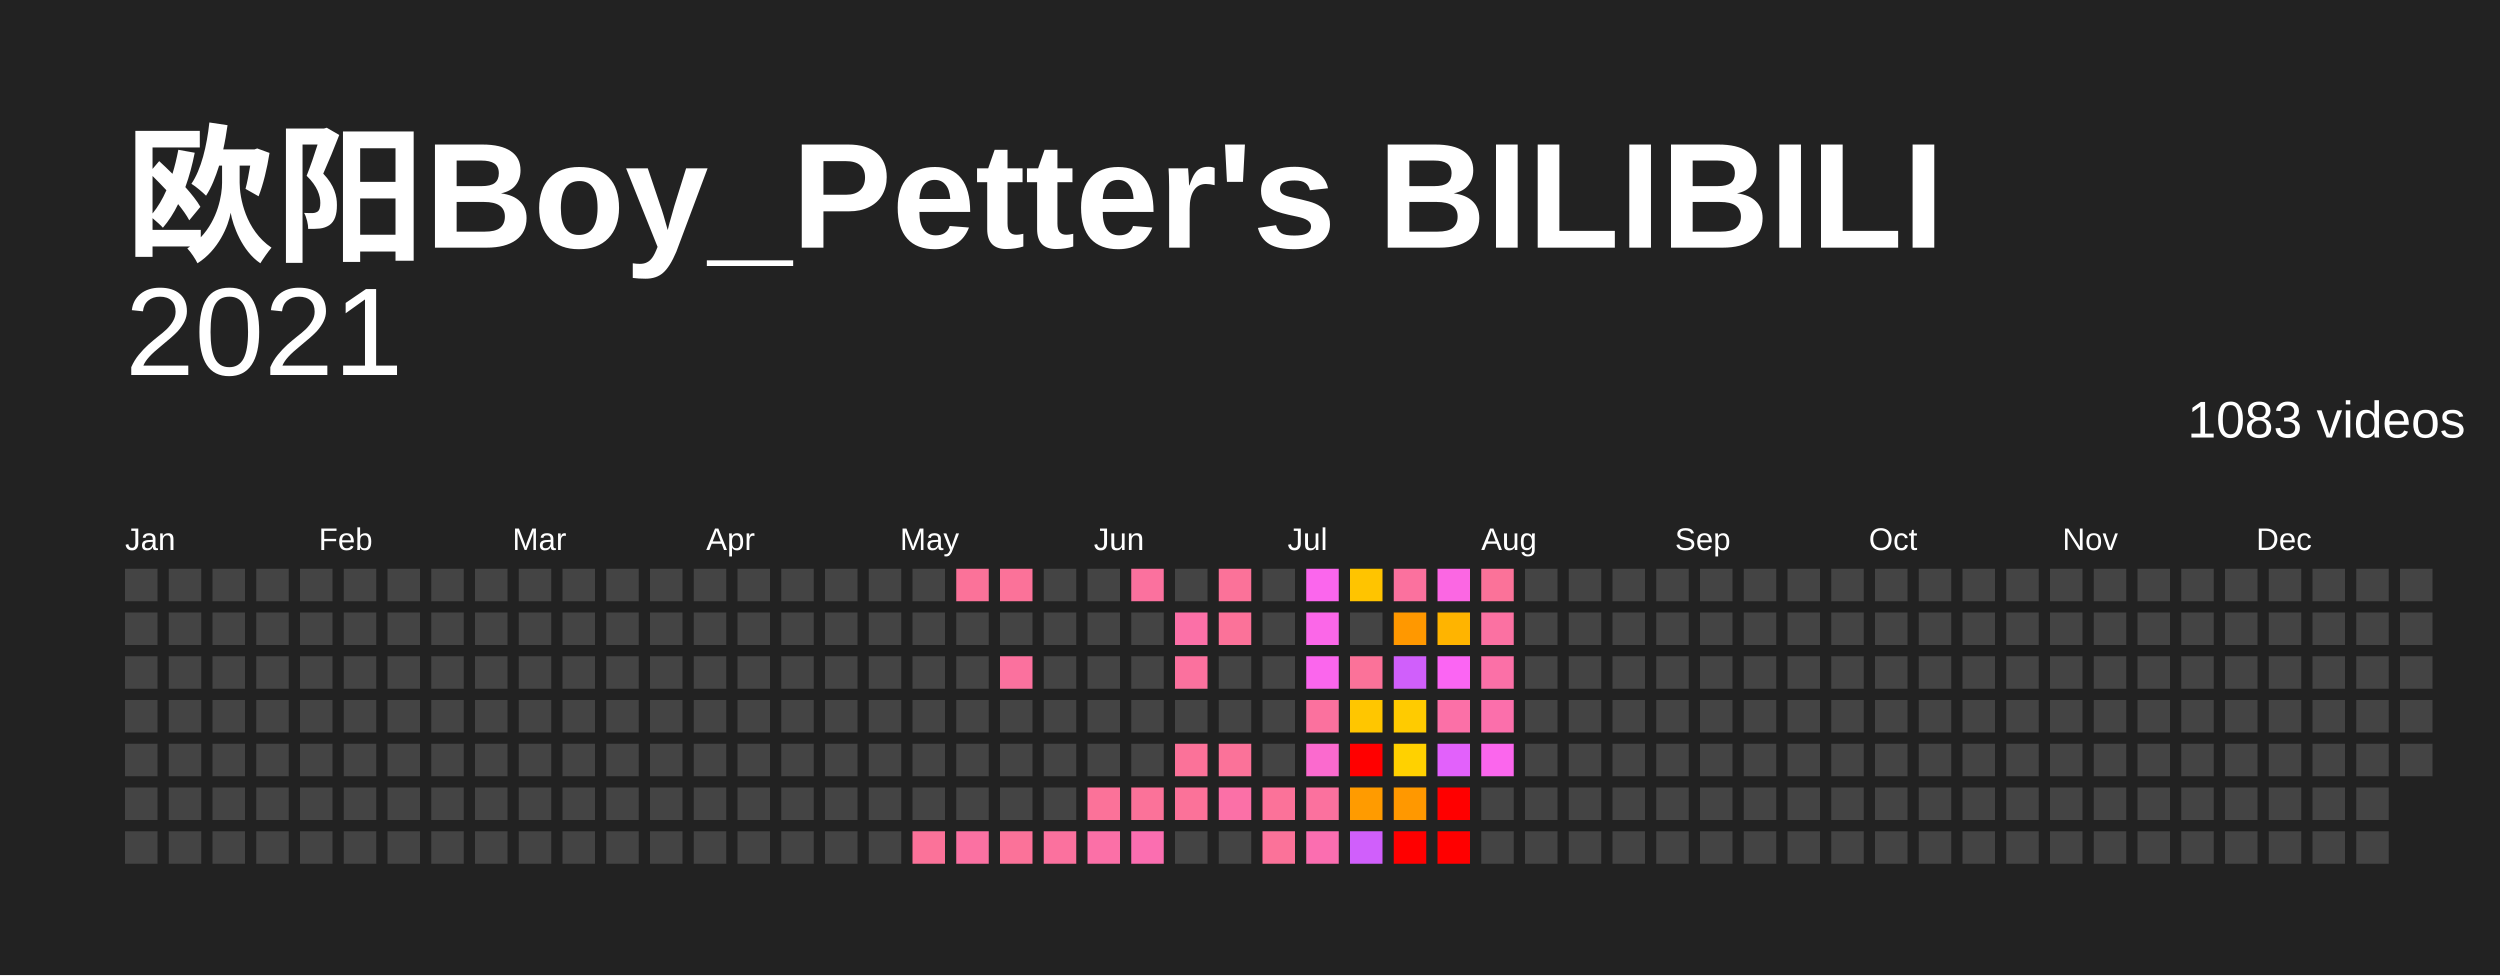
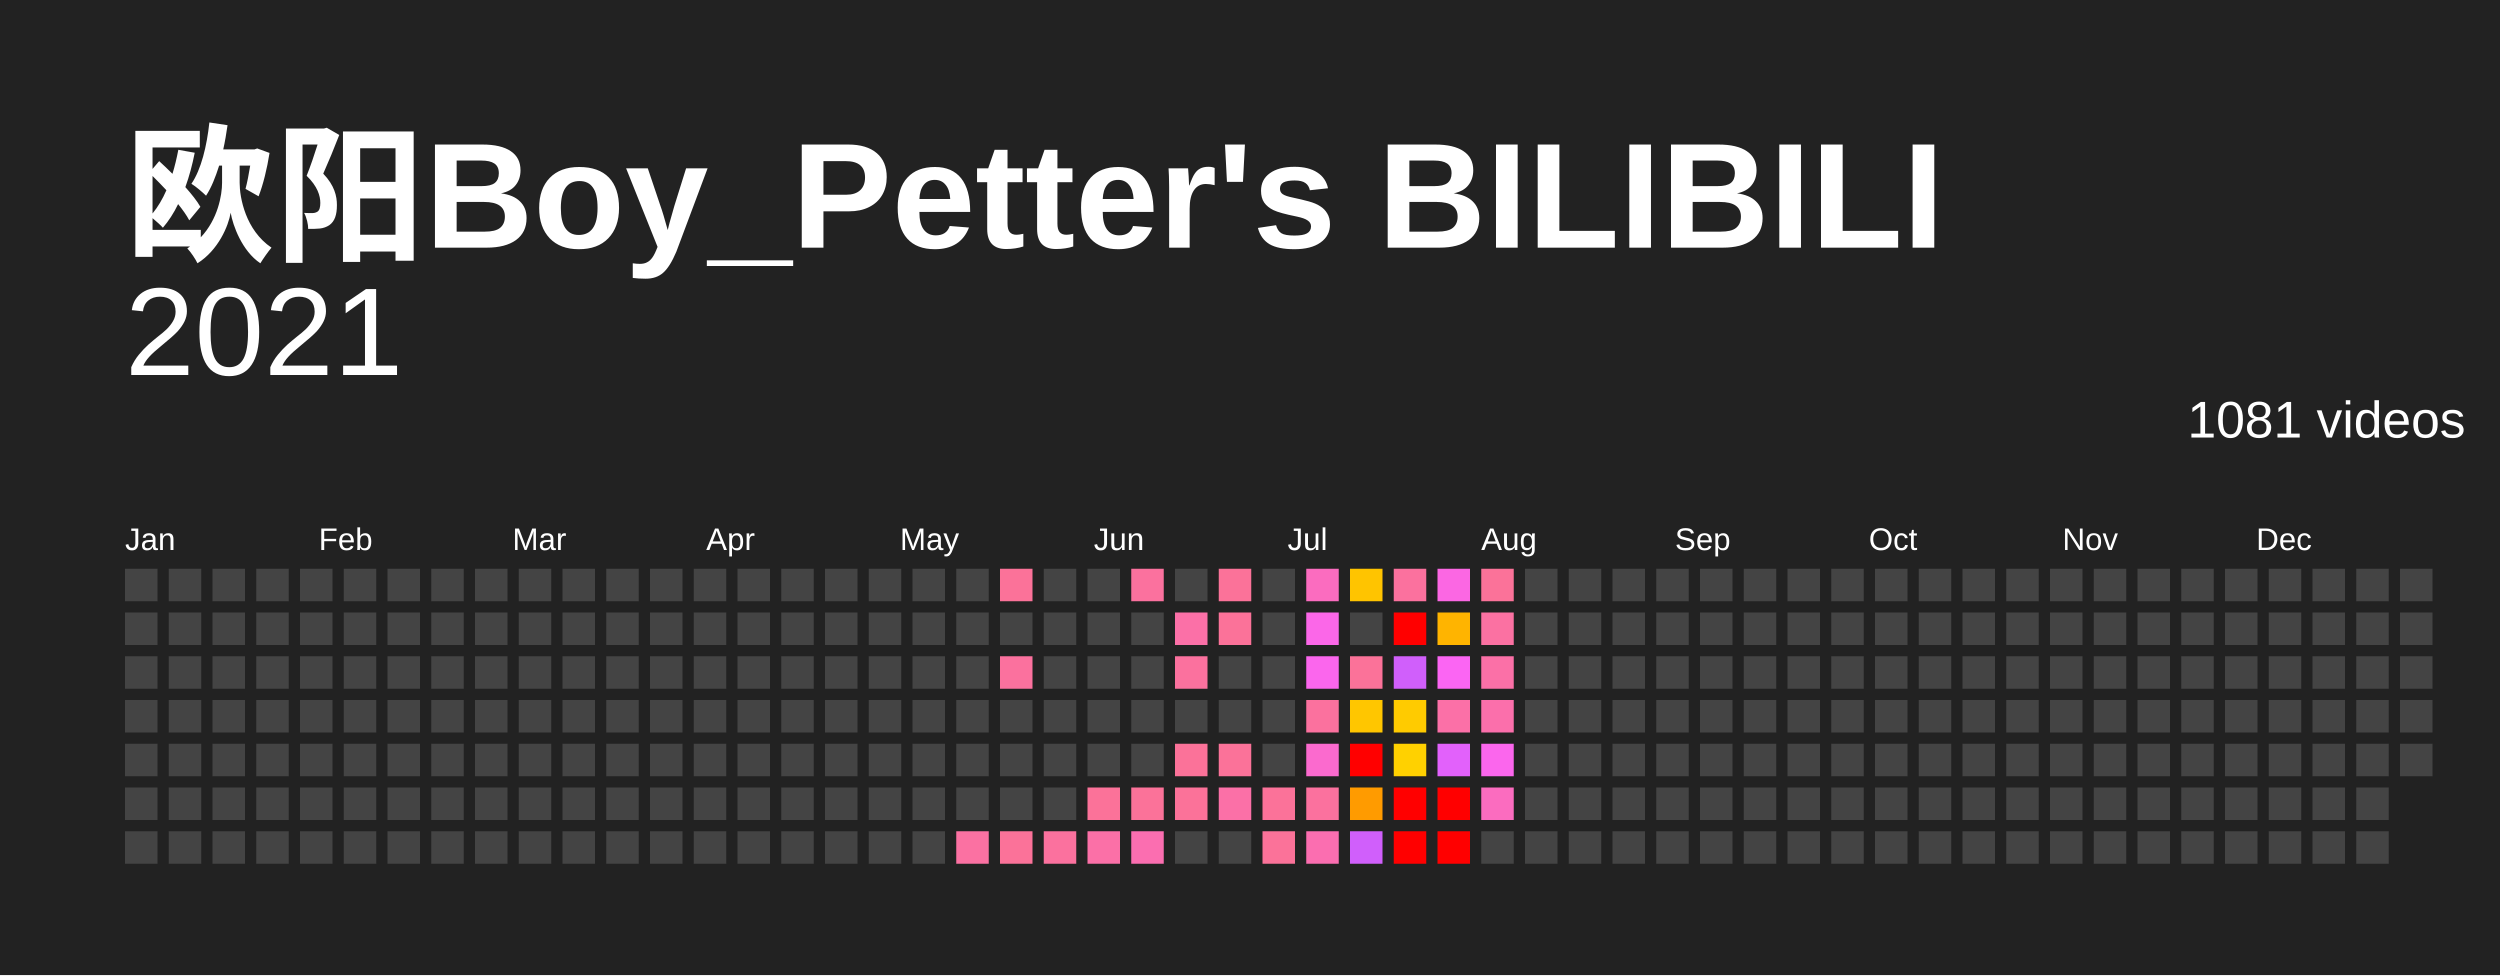
<svg xmlns="http://www.w3.org/2000/svg" baseProfile="full" height="78mm" version="1.1" viewBox="0,0,200,78" width="200mm">
  <defs />
  <rect fill="#222222" height="78" width="200" x="0" y="0" />
  <text fill="#FFFFFF" style="font-size:12px; font-family:Arial; font-weight:bold;" x="10" y="20">欧阳Boy_Petter's BILIBILI</text>
  <text alignment-baseline="hanging" fill="#FFFFFF" style="font-size:10.0px; font-family:Arial;" x="10" y="30">2021</text>
-   <text alignment-baseline="hanging" fill="#FFFFFF" style="font-size:4.125px; font-family:Arial;" x="175" y="35">1083 videos</text>
+   <text alignment-baseline="hanging" fill="#FFFFFF" style="font-size:4.125px; font-family:Arial;" x="175" y="35">1081 videos</text>
  <text fill="#FFFFFF" style="font-size:2.5px; font-family:Arial" x="10.0" y="44">Jan</text>
  <text fill="#FFFFFF" style="font-size:2.5px; font-family:Arial" x="25.5" y="44">Feb</text>
  <text fill="#FFFFFF" style="font-size:2.5px; font-family:Arial" x="41.0" y="44">Mar</text>
  <text fill="#FFFFFF" style="font-size:2.5px; font-family:Arial" x="56.5" y="44">Apr</text>
  <text fill="#FFFFFF" style="font-size:2.5px; font-family:Arial" x="72.0" y="44">May</text>
  <text fill="#FFFFFF" style="font-size:2.5px; font-family:Arial" x="87.5" y="44">Jun</text>
  <text fill="#FFFFFF" style="font-size:2.5px; font-family:Arial" x="103.0" y="44">Jul</text>
  <text fill="#FFFFFF" style="font-size:2.5px; font-family:Arial" x="118.5" y="44">Aug</text>
  <text fill="#FFFFFF" style="font-size:2.5px; font-family:Arial" x="134.0" y="44">Sep</text>
  <text fill="#FFFFFF" style="font-size:2.5px; font-family:Arial" x="149.5" y="44">Oct</text>
  <text fill="#FFFFFF" style="font-size:2.5px; font-family:Arial" x="165.0" y="44">Nov</text>
  <text fill="#FFFFFF" style="font-size:2.5px; font-family:Arial" x="180.5" y="44">Dec</text>
  <rect fill="#444444" height="2.6" width="2.6" x="10.0" y="45.5" />
  <rect fill="#444444" height="2.6" width="2.6" x="10.0" y="49.0" />
  <rect fill="#444444" height="2.6" width="2.6" x="10.0" y="52.5" />
  <rect fill="#444444" height="2.6" width="2.6" x="10.0" y="56.0" />
  <rect fill="#444444" height="2.6" width="2.6" x="10.0" y="59.5" />
  <rect fill="#444444" height="2.6" width="2.6" x="10.0" y="63.0" />
  <rect fill="#444444" height="2.6" width="2.6" x="10.0" y="66.5" />
  <rect fill="#444444" height="2.6" width="2.6" x="13.5" y="45.5" />
  <rect fill="#444444" height="2.6" width="2.6" x="13.5" y="49.0" />
  <rect fill="#444444" height="2.6" width="2.6" x="13.5" y="52.5" />
  <rect fill="#444444" height="2.6" width="2.6" x="13.5" y="56.0" />
  <rect fill="#444444" height="2.6" width="2.6" x="13.5" y="59.5" />
  <rect fill="#444444" height="2.6" width="2.6" x="13.5" y="63.0" />
  <rect fill="#444444" height="2.6" width="2.6" x="13.5" y="66.5" />
  <rect fill="#444444" height="2.6" width="2.6" x="17.0" y="45.5" />
  <rect fill="#444444" height="2.6" width="2.6" x="17.0" y="49.0" />
  <rect fill="#444444" height="2.6" width="2.6" x="17.0" y="52.5" />
  <rect fill="#444444" height="2.6" width="2.6" x="17.0" y="56.0" />
  <rect fill="#444444" height="2.6" width="2.6" x="17.0" y="59.5" />
  <rect fill="#444444" height="2.6" width="2.6" x="17.0" y="63.0" />
  <rect fill="#444444" height="2.6" width="2.6" x="17.0" y="66.5" />
  <rect fill="#444444" height="2.6" width="2.6" x="20.5" y="45.5" />
  <rect fill="#444444" height="2.6" width="2.6" x="20.5" y="49.0" />
  <rect fill="#444444" height="2.6" width="2.6" x="20.5" y="52.5" />
  <rect fill="#444444" height="2.6" width="2.6" x="20.5" y="56.0" />
  <rect fill="#444444" height="2.6" width="2.6" x="20.5" y="59.5" />
  <rect fill="#444444" height="2.6" width="2.6" x="20.5" y="63.0" />
  <rect fill="#444444" height="2.6" width="2.6" x="20.5" y="66.5" />
  <rect fill="#444444" height="2.6" width="2.6" x="24.0" y="45.5" />
  <rect fill="#444444" height="2.6" width="2.6" x="24.0" y="49.0" />
  <rect fill="#444444" height="2.6" width="2.6" x="24.0" y="52.5" />
  <rect fill="#444444" height="2.6" width="2.6" x="24.0" y="56.0" />
  <rect fill="#444444" height="2.6" width="2.6" x="24.0" y="59.5" />
  <rect fill="#444444" height="2.6" width="2.6" x="24.0" y="63.0" />
  <rect fill="#444444" height="2.6" width="2.6" x="24.0" y="66.5" />
  <rect fill="#444444" height="2.6" width="2.6" x="27.5" y="45.5" />
  <rect fill="#444444" height="2.6" width="2.6" x="27.5" y="49.0" />
  <rect fill="#444444" height="2.6" width="2.6" x="27.5" y="52.5" />
  <rect fill="#444444" height="2.6" width="2.6" x="27.5" y="56.0" />
  <rect fill="#444444" height="2.6" width="2.6" x="27.5" y="59.5" />
  <rect fill="#444444" height="2.6" width="2.6" x="27.5" y="63.0" />
  <rect fill="#444444" height="2.6" width="2.6" x="27.5" y="66.5" />
  <rect fill="#444444" height="2.6" width="2.6" x="31.0" y="45.5" />
  <rect fill="#444444" height="2.6" width="2.6" x="31.0" y="49.0" />
  <rect fill="#444444" height="2.6" width="2.6" x="31.0" y="52.5" />
  <rect fill="#444444" height="2.6" width="2.6" x="31.0" y="56.0" />
  <rect fill="#444444" height="2.6" width="2.6" x="31.0" y="59.5" />
  <rect fill="#444444" height="2.6" width="2.6" x="31.0" y="63.0" />
  <rect fill="#444444" height="2.6" width="2.6" x="31.0" y="66.5" />
  <rect fill="#444444" height="2.6" width="2.6" x="34.5" y="45.5" />
  <rect fill="#444444" height="2.6" width="2.6" x="34.5" y="49.0" />
  <rect fill="#444444" height="2.6" width="2.6" x="34.5" y="52.5" />
  <rect fill="#444444" height="2.6" width="2.6" x="34.5" y="56.0" />
  <rect fill="#444444" height="2.6" width="2.6" x="34.5" y="59.5" />
  <rect fill="#444444" height="2.6" width="2.6" x="34.5" y="63.0" />
  <rect fill="#444444" height="2.6" width="2.6" x="34.5" y="66.5" />
  <rect fill="#444444" height="2.6" width="2.6" x="38.0" y="45.5" />
  <rect fill="#444444" height="2.6" width="2.6" x="38.0" y="49.0" />
  <rect fill="#444444" height="2.6" width="2.6" x="38.0" y="52.5" />
  <rect fill="#444444" height="2.6" width="2.6" x="38.0" y="56.0" />
  <rect fill="#444444" height="2.6" width="2.6" x="38.0" y="59.5" />
  <rect fill="#444444" height="2.6" width="2.6" x="38.0" y="63.0" />
  <rect fill="#444444" height="2.6" width="2.6" x="38.0" y="66.5" />
  <rect fill="#444444" height="2.6" width="2.6" x="41.5" y="45.5" />
  <rect fill="#444444" height="2.6" width="2.6" x="41.5" y="49.0" />
  <rect fill="#444444" height="2.6" width="2.6" x="41.5" y="52.5" />
  <rect fill="#444444" height="2.6" width="2.6" x="41.5" y="56.0" />
  <rect fill="#444444" height="2.6" width="2.6" x="41.5" y="59.5" />
  <rect fill="#444444" height="2.6" width="2.6" x="41.5" y="63.0" />
  <rect fill="#444444" height="2.6" width="2.6" x="41.5" y="66.5" />
  <rect fill="#444444" height="2.6" width="2.6" x="45.0" y="45.5" />
  <rect fill="#444444" height="2.6" width="2.6" x="45.0" y="49.0" />
  <rect fill="#444444" height="2.6" width="2.6" x="45.0" y="52.5" />
  <rect fill="#444444" height="2.6" width="2.6" x="45.0" y="56.0" />
  <rect fill="#444444" height="2.6" width="2.6" x="45.0" y="59.5" />
  <rect fill="#444444" height="2.6" width="2.6" x="45.0" y="63.0" />
  <rect fill="#444444" height="2.6" width="2.6" x="45.0" y="66.5" />
  <rect fill="#444444" height="2.6" width="2.6" x="48.5" y="45.5" />
  <rect fill="#444444" height="2.6" width="2.6" x="48.5" y="49.0" />
  <rect fill="#444444" height="2.6" width="2.6" x="48.5" y="52.5" />
  <rect fill="#444444" height="2.6" width="2.6" x="48.5" y="56.0" />
  <rect fill="#444444" height="2.6" width="2.6" x="48.5" y="59.5" />
  <rect fill="#444444" height="2.6" width="2.6" x="48.5" y="63.0" />
  <rect fill="#444444" height="2.6" width="2.6" x="48.5" y="66.5" />
  <rect fill="#444444" height="2.6" width="2.6" x="52.0" y="45.5" />
  <rect fill="#444444" height="2.6" width="2.6" x="52.0" y="49.0" />
  <rect fill="#444444" height="2.6" width="2.6" x="52.0" y="52.5" />
  <rect fill="#444444" height="2.6" width="2.6" x="52.0" y="56.0" />
  <rect fill="#444444" height="2.6" width="2.6" x="52.0" y="59.5" />
  <rect fill="#444444" height="2.6" width="2.6" x="52.0" y="63.0" />
  <rect fill="#444444" height="2.6" width="2.6" x="52.0" y="66.5" />
  <rect fill="#444444" height="2.6" width="2.6" x="55.5" y="45.5" />
  <rect fill="#444444" height="2.6" width="2.6" x="55.5" y="49.0" />
  <rect fill="#444444" height="2.6" width="2.6" x="55.5" y="52.5" />
  <rect fill="#444444" height="2.6" width="2.6" x="55.5" y="56.0" />
  <rect fill="#444444" height="2.6" width="2.6" x="55.5" y="59.5" />
  <rect fill="#444444" height="2.6" width="2.6" x="55.5" y="63.0" />
  <rect fill="#444444" height="2.6" width="2.6" x="55.5" y="66.5" />
  <rect fill="#444444" height="2.6" width="2.6" x="59.0" y="45.5" />
  <rect fill="#444444" height="2.6" width="2.6" x="59.0" y="49.0" />
  <rect fill="#444444" height="2.6" width="2.6" x="59.0" y="52.5" />
  <rect fill="#444444" height="2.6" width="2.6" x="59.0" y="56.0" />
  <rect fill="#444444" height="2.6" width="2.6" x="59.0" y="59.5" />
  <rect fill="#444444" height="2.6" width="2.6" x="59.0" y="63.0" />
  <rect fill="#444444" height="2.6" width="2.6" x="59.0" y="66.5" />
  <rect fill="#444444" height="2.6" width="2.6" x="62.5" y="45.5" />
  <rect fill="#444444" height="2.6" width="2.6" x="62.5" y="49.0" />
  <rect fill="#444444" height="2.6" width="2.6" x="62.5" y="52.5" />
  <rect fill="#444444" height="2.6" width="2.6" x="62.5" y="56.0" />
  <rect fill="#444444" height="2.6" width="2.6" x="62.5" y="59.5" />
  <rect fill="#444444" height="2.6" width="2.6" x="62.5" y="63.0" />
  <rect fill="#444444" height="2.6" width="2.6" x="62.5" y="66.5" />
  <rect fill="#444444" height="2.6" width="2.6" x="66.0" y="45.5" />
  <rect fill="#444444" height="2.6" width="2.6" x="66.0" y="49.0" />
  <rect fill="#444444" height="2.6" width="2.6" x="66.0" y="52.5" />
  <rect fill="#444444" height="2.6" width="2.6" x="66.0" y="56.0" />
  <rect fill="#444444" height="2.6" width="2.6" x="66.0" y="59.5" />
  <rect fill="#444444" height="2.6" width="2.6" x="66.0" y="63.0" />
  <rect fill="#444444" height="2.6" width="2.6" x="66.0" y="66.5" />
  <rect fill="#444444" height="2.6" width="2.6" x="69.5" y="45.5" />
  <rect fill="#444444" height="2.6" width="2.6" x="69.5" y="49.0" />
  <rect fill="#444444" height="2.6" width="2.6" x="69.5" y="52.5" />
  <rect fill="#444444" height="2.6" width="2.6" x="69.5" y="56.0" />
  <rect fill="#444444" height="2.6" width="2.6" x="69.5" y="59.5" />
  <rect fill="#444444" height="2.6" width="2.6" x="69.5" y="63.0" />
  <rect fill="#444444" height="2.6" width="2.6" x="69.5" y="66.5" />
  <rect fill="#444444" height="2.6" width="2.6" x="73.0" y="45.5" />
  <rect fill="#444444" height="2.6" width="2.6" x="73.0" y="49.0" />
  <rect fill="#444444" height="2.6" width="2.6" x="73.0" y="52.5" />
  <rect fill="#444444" height="2.6" width="2.6" x="73.0" y="56.0" />
  <rect fill="#444444" height="2.6" width="2.6" x="73.0" y="59.5" />
  <rect fill="#444444" height="2.6" width="2.6" x="73.0" y="63.0" />
-   <rect fill="#fb7299" height="2.6" width="2.6" x="73.0" y="66.5" />
-   <rect fill="#fb7299" height="2.6" width="2.6" x="76.5" y="45.5" />
+   <rect fill="#444444" height="2.6" width="2.6" x="73.0" y="66.5" />
+   <rect fill="#444444" height="2.6" width="2.6" x="76.5" y="45.5" />
  <rect fill="#444444" height="2.6" width="2.6" x="76.5" y="49.0" />
  <rect fill="#444444" height="2.6" width="2.6" x="76.5" y="52.5" />
  <rect fill="#444444" height="2.6" width="2.6" x="76.5" y="56.0" />
  <rect fill="#444444" height="2.6" width="2.6" x="76.5" y="59.5" />
  <rect fill="#444444" height="2.6" width="2.6" x="76.5" y="63.0" />
  <rect fill="#fb71a2" height="2.6" width="2.6" x="76.5" y="66.5" />
  <rect fill="#fb7299" height="2.6" width="2.6" x="80.0" y="45.5" />
  <rect fill="#444444" height="2.6" width="2.6" x="80.0" y="49.0" />
  <rect fill="#fb719e" height="2.6" width="2.6" x="80.0" y="52.5" />
  <rect fill="#444444" height="2.6" width="2.6" x="80.0" y="56.0" />
  <rect fill="#444444" height="2.6" width="2.6" x="80.0" y="59.5" />
  <rect fill="#444444" height="2.6" width="2.6" x="80.0" y="63.0" />
  <rect fill="#fb7299" height="2.6" width="2.6" x="80.0" y="66.5" />
  <rect fill="#444444" height="2.6" width="2.6" x="83.5" y="45.5" />
  <rect fill="#444444" height="2.6" width="2.6" x="83.5" y="49.0" />
  <rect fill="#444444" height="2.6" width="2.6" x="83.5" y="52.5" />
  <rect fill="#444444" height="2.6" width="2.6" x="83.5" y="56.0" />
  <rect fill="#444444" height="2.6" width="2.6" x="83.5" y="59.5" />
  <rect fill="#444444" height="2.6" width="2.6" x="83.5" y="63.0" />
  <rect fill="#fb719e" height="2.6" width="2.6" x="83.5" y="66.5" />
  <rect fill="#444444" height="2.6" width="2.6" x="87.0" y="45.5" />
  <rect fill="#444444" height="2.6" width="2.6" x="87.0" y="49.0" />
  <rect fill="#444444" height="2.6" width="2.6" x="87.0" y="52.5" />
  <rect fill="#444444" height="2.6" width="2.6" x="87.0" y="56.0" />
  <rect fill="#444444" height="2.6" width="2.6" x="87.0" y="59.5" />
  <rect fill="#fb7299" height="2.6" width="2.6" x="87.0" y="63.0" />
  <rect fill="#fb70a7" height="2.6" width="2.6" x="87.0" y="66.5" />
  <rect fill="#fb719e" height="2.6" width="2.6" x="90.5" y="45.5" />
  <rect fill="#444444" height="2.6" width="2.6" x="90.5" y="49.0" />
  <rect fill="#444444" height="2.6" width="2.6" x="90.5" y="52.5" />
  <rect fill="#444444" height="2.6" width="2.6" x="90.5" y="56.0" />
  <rect fill="#444444" height="2.6" width="2.6" x="90.5" y="59.5" />
  <rect fill="#fb7299" height="2.6" width="2.6" x="90.5" y="63.0" />
  <rect fill="#fb6eb0" height="2.6" width="2.6" x="90.5" y="66.5" />
  <rect fill="#444444" height="2.6" width="2.6" x="94.0" y="45.5" />
  <rect fill="#fb70a7" height="2.6" width="2.6" x="94.0" y="49.0" />
  <rect fill="#fb719e" height="2.6" width="2.6" x="94.0" y="52.5" />
  <rect fill="#444444" height="2.6" width="2.6" x="94.0" y="56.0" />
  <rect fill="#fb7299" height="2.6" width="2.6" x="94.0" y="59.5" />
  <rect fill="#fb7299" height="2.6" width="2.6" x="94.0" y="63.0" />
  <rect fill="#444444" height="2.6" width="2.6" x="94.0" y="66.5" />
  <rect fill="#fb7299" height="2.6" width="2.6" x="97.5" y="45.5" />
  <rect fill="#fb7299" height="2.6" width="2.6" x="97.5" y="49.0" />
  <rect fill="#444444" height="2.6" width="2.6" x="97.5" y="52.5" />
  <rect fill="#444444" height="2.6" width="2.6" x="97.5" y="56.0" />
  <rect fill="#fb7299" height="2.6" width="2.6" x="97.5" y="59.5" />
  <rect fill="#fb70a7" height="2.6" width="2.6" x="97.5" y="63.0" />
  <rect fill="#444444" height="2.6" width="2.6" x="97.5" y="66.5" />
  <rect fill="#444444" height="2.6" width="2.6" x="101.0" y="45.5" />
  <rect fill="#444444" height="2.6" width="2.6" x="101.0" y="49.0" />
  <rect fill="#444444" height="2.6" width="2.6" x="101.0" y="52.5" />
  <rect fill="#444444" height="2.6" width="2.6" x="101.0" y="56.0" />
  <rect fill="#444444" height="2.6" width="2.6" x="101.0" y="59.5" />
  <rect fill="#fb7299" height="2.6" width="2.6" x="101.0" y="63.0" />
  <rect fill="#fb7299" height="2.6" width="2.6" x="101.0" y="66.5" />
-   <rect fill="#fb66ed" height="2.6" width="2.6" x="104.5" y="45.5" />
+   <rect fill="#fb6cbf" height="2.6" width="2.6" x="104.5" y="45.5" />
  <rect fill="#fb67e8" height="2.6" width="2.6" x="104.5" y="49.0" />
  <rect fill="#fb66ed" height="2.6" width="2.6" x="104.5" y="52.5" />
  <rect fill="#fb719e" height="2.6" width="2.6" x="104.5" y="56.0" />
  <rect fill="#fb6ace" height="2.6" width="2.6" x="104.5" y="59.5" />
  <rect fill="#fb719e" height="2.6" width="2.6" x="104.5" y="63.0" />
  <rect fill="#fb6eb0" height="2.6" width="2.6" x="104.5" y="66.5" />
  <rect fill="#ffc400" height="2.6" width="2.6" x="108.0" y="45.5" />
  <rect fill="#444444" height="2.6" width="2.6" x="108.0" y="49.0" />
  <rect fill="#fb7299" height="2.6" width="2.6" x="108.0" y="52.5" />
  <rect fill="#ffc600" height="2.6" width="2.6" x="108.0" y="56.0" />
  <rect fill="red" height="2.6" width="2.6" x="108.0" y="59.5" />
  <rect fill="#ff9b00" height="2.6" width="2.6" x="108.0" y="63.0" />
  <rect fill="#d05ffb" height="2.6" width="2.6" x="108.0" y="66.5" />
  <rect fill="#fb719e" height="2.6" width="2.6" x="111.5" y="45.5" />
-   <rect fill="#ff9800" height="2.6" width="2.6" x="111.5" y="49.0" />
+   <rect fill="red" height="2.6" width="2.6" x="111.5" y="49.0" />
  <rect fill="#d05ffb" height="2.6" width="2.6" x="111.5" y="52.5" />
  <rect fill="#ffcb00" height="2.6" width="2.6" x="111.5" y="56.0" />
  <rect fill="#ffd100" height="2.6" width="2.6" x="111.5" y="59.5" />
-   <rect fill="#ff9800" height="2.6" width="2.6" x="111.5" y="63.0" />
+   <rect fill="red" height="2.6" width="2.6" x="111.5" y="63.0" />
  <rect fill="red" height="2.6" width="2.6" x="111.5" y="66.5" />
  <rect fill="#fb67e3" height="2.6" width="2.6" x="115.0" y="45.5" />
  <rect fill="#ffb400" height="2.6" width="2.6" x="115.0" y="49.0" />
  <rect fill="#fb65f3" height="2.6" width="2.6" x="115.0" y="52.5" />
  <rect fill="#fb70a7" height="2.6" width="2.6" x="115.0" y="56.0" />
  <rect fill="#e261fb" height="2.6" width="2.6" x="115.0" y="59.5" />
  <rect fill="red" height="2.6" width="2.6" x="115.0" y="63.0" />
  <rect fill="red" height="2.6" width="2.6" x="115.0" y="66.5" />
  <rect fill="#fb7299" height="2.6" width="2.6" x="118.5" y="45.5" />
  <rect fill="#fb71a2" height="2.6" width="2.6" x="118.5" y="49.0" />
  <rect fill="#fb70a7" height="2.6" width="2.6" x="118.5" y="52.5" />
  <rect fill="#fb6fab" height="2.6" width="2.6" x="118.5" y="56.0" />
  <rect fill="#fb66ed" height="2.6" width="2.6" x="118.5" y="59.5" />
-   <rect fill="#444444" height="2.6" width="2.6" x="118.5" y="63.0" />
+   <rect fill="#fb6cbf" height="2.6" width="2.6" x="118.5" y="63.0" />
  <rect fill="#444444" height="2.6" width="2.6" x="118.5" y="66.5" />
  <rect fill="#444444" height="2.6" width="2.6" x="122.0" y="45.5" />
  <rect fill="#444444" height="2.6" width="2.6" x="122.0" y="49.0" />
  <rect fill="#444444" height="2.6" width="2.6" x="122.0" y="52.5" />
  <rect fill="#444444" height="2.6" width="2.6" x="122.0" y="56.0" />
  <rect fill="#444444" height="2.6" width="2.6" x="122.0" y="59.5" />
  <rect fill="#444444" height="2.6" width="2.6" x="122.0" y="63.0" />
  <rect fill="#444444" height="2.6" width="2.6" x="122.0" y="66.5" />
  <rect fill="#444444" height="2.6" width="2.6" x="125.5" y="45.5" />
  <rect fill="#444444" height="2.6" width="2.6" x="125.5" y="49.0" />
  <rect fill="#444444" height="2.6" width="2.6" x="125.5" y="52.5" />
  <rect fill="#444444" height="2.6" width="2.6" x="125.5" y="56.0" />
  <rect fill="#444444" height="2.6" width="2.6" x="125.5" y="59.5" />
  <rect fill="#444444" height="2.6" width="2.6" x="125.5" y="63.0" />
  <rect fill="#444444" height="2.6" width="2.6" x="125.5" y="66.5" />
  <rect fill="#444444" height="2.6" width="2.6" x="129.0" y="45.5" />
  <rect fill="#444444" height="2.6" width="2.6" x="129.0" y="49.0" />
  <rect fill="#444444" height="2.6" width="2.6" x="129.0" y="52.5" />
  <rect fill="#444444" height="2.6" width="2.6" x="129.0" y="56.0" />
  <rect fill="#444444" height="2.6" width="2.6" x="129.0" y="59.5" />
  <rect fill="#444444" height="2.6" width="2.6" x="129.0" y="63.0" />
  <rect fill="#444444" height="2.6" width="2.6" x="129.0" y="66.5" />
  <rect fill="#444444" height="2.6" width="2.6" x="132.5" y="45.5" />
  <rect fill="#444444" height="2.6" width="2.6" x="132.5" y="49.0" />
  <rect fill="#444444" height="2.6" width="2.6" x="132.5" y="52.5" />
  <rect fill="#444444" height="2.6" width="2.6" x="132.5" y="56.0" />
  <rect fill="#444444" height="2.6" width="2.6" x="132.5" y="59.5" />
  <rect fill="#444444" height="2.6" width="2.6" x="132.5" y="63.0" />
  <rect fill="#444444" height="2.6" width="2.6" x="132.5" y="66.5" />
  <rect fill="#444444" height="2.6" width="2.6" x="136.0" y="45.5" />
  <rect fill="#444444" height="2.6" width="2.6" x="136.0" y="49.0" />
  <rect fill="#444444" height="2.6" width="2.6" x="136.0" y="52.5" />
  <rect fill="#444444" height="2.6" width="2.6" x="136.0" y="56.0" />
  <rect fill="#444444" height="2.6" width="2.6" x="136.0" y="59.5" />
  <rect fill="#444444" height="2.6" width="2.6" x="136.0" y="63.0" />
  <rect fill="#444444" height="2.6" width="2.6" x="136.0" y="66.5" />
  <rect fill="#444444" height="2.6" width="2.6" x="139.5" y="45.5" />
  <rect fill="#444444" height="2.6" width="2.6" x="139.5" y="49.0" />
  <rect fill="#444444" height="2.6" width="2.6" x="139.5" y="52.5" />
  <rect fill="#444444" height="2.6" width="2.6" x="139.5" y="56.0" />
  <rect fill="#444444" height="2.6" width="2.6" x="139.5" y="59.5" />
  <rect fill="#444444" height="2.6" width="2.6" x="139.5" y="63.0" />
  <rect fill="#444444" height="2.6" width="2.6" x="139.5" y="66.5" />
  <rect fill="#444444" height="2.6" width="2.6" x="143.0" y="45.5" />
  <rect fill="#444444" height="2.6" width="2.6" x="143.0" y="49.0" />
  <rect fill="#444444" height="2.6" width="2.6" x="143.0" y="52.5" />
  <rect fill="#444444" height="2.6" width="2.6" x="143.0" y="56.0" />
  <rect fill="#444444" height="2.6" width="2.6" x="143.0" y="59.5" />
  <rect fill="#444444" height="2.6" width="2.6" x="143.0" y="63.0" />
  <rect fill="#444444" height="2.6" width="2.6" x="143.0" y="66.5" />
  <rect fill="#444444" height="2.6" width="2.6" x="146.5" y="45.5" />
  <rect fill="#444444" height="2.6" width="2.6" x="146.5" y="49.0" />
  <rect fill="#444444" height="2.6" width="2.6" x="146.5" y="52.5" />
  <rect fill="#444444" height="2.6" width="2.6" x="146.5" y="56.0" />
  <rect fill="#444444" height="2.6" width="2.6" x="146.5" y="59.5" />
  <rect fill="#444444" height="2.6" width="2.6" x="146.5" y="63.0" />
  <rect fill="#444444" height="2.6" width="2.6" x="146.5" y="66.5" />
  <rect fill="#444444" height="2.6" width="2.6" x="150.0" y="45.5" />
  <rect fill="#444444" height="2.6" width="2.6" x="150.0" y="49.0" />
  <rect fill="#444444" height="2.6" width="2.6" x="150.0" y="52.5" />
  <rect fill="#444444" height="2.6" width="2.6" x="150.0" y="56.0" />
  <rect fill="#444444" height="2.6" width="2.6" x="150.0" y="59.5" />
  <rect fill="#444444" height="2.6" width="2.6" x="150.0" y="63.0" />
  <rect fill="#444444" height="2.6" width="2.6" x="150.0" y="66.5" />
  <rect fill="#444444" height="2.6" width="2.6" x="153.5" y="45.5" />
  <rect fill="#444444" height="2.6" width="2.6" x="153.5" y="49.0" />
  <rect fill="#444444" height="2.6" width="2.6" x="153.5" y="52.5" />
  <rect fill="#444444" height="2.6" width="2.6" x="153.5" y="56.0" />
  <rect fill="#444444" height="2.6" width="2.6" x="153.5" y="59.5" />
  <rect fill="#444444" height="2.6" width="2.6" x="153.5" y="63.0" />
  <rect fill="#444444" height="2.6" width="2.6" x="153.5" y="66.5" />
  <rect fill="#444444" height="2.6" width="2.6" x="157.0" y="45.5" />
  <rect fill="#444444" height="2.6" width="2.6" x="157.0" y="49.0" />
  <rect fill="#444444" height="2.6" width="2.6" x="157.0" y="52.5" />
  <rect fill="#444444" height="2.6" width="2.6" x="157.0" y="56.0" />
  <rect fill="#444444" height="2.6" width="2.6" x="157.0" y="59.5" />
  <rect fill="#444444" height="2.6" width="2.6" x="157.0" y="63.0" />
  <rect fill="#444444" height="2.6" width="2.6" x="157.0" y="66.5" />
  <rect fill="#444444" height="2.6" width="2.6" x="160.5" y="45.5" />
  <rect fill="#444444" height="2.6" width="2.6" x="160.5" y="49.0" />
  <rect fill="#444444" height="2.6" width="2.6" x="160.5" y="52.5" />
  <rect fill="#444444" height="2.6" width="2.6" x="160.5" y="56.0" />
  <rect fill="#444444" height="2.6" width="2.6" x="160.5" y="59.5" />
  <rect fill="#444444" height="2.6" width="2.6" x="160.5" y="63.0" />
  <rect fill="#444444" height="2.6" width="2.6" x="160.5" y="66.5" />
  <rect fill="#444444" height="2.6" width="2.6" x="164.0" y="45.5" />
  <rect fill="#444444" height="2.6" width="2.6" x="164.0" y="49.0" />
  <rect fill="#444444" height="2.6" width="2.6" x="164.0" y="52.5" />
  <rect fill="#444444" height="2.6" width="2.6" x="164.0" y="56.0" />
  <rect fill="#444444" height="2.6" width="2.6" x="164.0" y="59.5" />
  <rect fill="#444444" height="2.6" width="2.6" x="164.0" y="63.0" />
  <rect fill="#444444" height="2.6" width="2.6" x="164.0" y="66.5" />
  <rect fill="#444444" height="2.6" width="2.6" x="167.5" y="45.5" />
  <rect fill="#444444" height="2.6" width="2.6" x="167.5" y="49.0" />
  <rect fill="#444444" height="2.6" width="2.6" x="167.5" y="52.5" />
  <rect fill="#444444" height="2.6" width="2.6" x="167.5" y="56.0" />
  <rect fill="#444444" height="2.6" width="2.6" x="167.5" y="59.5" />
  <rect fill="#444444" height="2.6" width="2.6" x="167.5" y="63.0" />
  <rect fill="#444444" height="2.6" width="2.6" x="167.5" y="66.5" />
  <rect fill="#444444" height="2.6" width="2.6" x="171.0" y="45.5" />
  <rect fill="#444444" height="2.6" width="2.6" x="171.0" y="49.0" />
  <rect fill="#444444" height="2.6" width="2.6" x="171.0" y="52.5" />
  <rect fill="#444444" height="2.6" width="2.6" x="171.0" y="56.0" />
  <rect fill="#444444" height="2.6" width="2.6" x="171.0" y="59.5" />
  <rect fill="#444444" height="2.6" width="2.6" x="171.0" y="63.0" />
  <rect fill="#444444" height="2.6" width="2.6" x="171.0" y="66.5" />
  <rect fill="#444444" height="2.6" width="2.6" x="174.5" y="45.5" />
  <rect fill="#444444" height="2.6" width="2.6" x="174.5" y="49.0" />
  <rect fill="#444444" height="2.6" width="2.6" x="174.5" y="52.5" />
  <rect fill="#444444" height="2.6" width="2.6" x="174.5" y="56.0" />
  <rect fill="#444444" height="2.6" width="2.6" x="174.5" y="59.5" />
  <rect fill="#444444" height="2.6" width="2.6" x="174.5" y="63.0" />
  <rect fill="#444444" height="2.6" width="2.6" x="174.5" y="66.5" />
  <rect fill="#444444" height="2.6" width="2.6" x="178.0" y="45.5" />
  <rect fill="#444444" height="2.6" width="2.6" x="178.0" y="49.0" />
  <rect fill="#444444" height="2.6" width="2.6" x="178.0" y="52.5" />
  <rect fill="#444444" height="2.6" width="2.6" x="178.0" y="56.0" />
  <rect fill="#444444" height="2.6" width="2.6" x="178.0" y="59.5" />
  <rect fill="#444444" height="2.6" width="2.6" x="178.0" y="63.0" />
  <rect fill="#444444" height="2.6" width="2.6" x="178.0" y="66.5" />
  <rect fill="#444444" height="2.6" width="2.6" x="181.5" y="45.5" />
  <rect fill="#444444" height="2.6" width="2.6" x="181.5" y="49.0" />
  <rect fill="#444444" height="2.6" width="2.6" x="181.5" y="52.5" />
  <rect fill="#444444" height="2.6" width="2.6" x="181.5" y="56.0" />
  <rect fill="#444444" height="2.6" width="2.6" x="181.5" y="59.5" />
  <rect fill="#444444" height="2.6" width="2.6" x="181.5" y="63.0" />
  <rect fill="#444444" height="2.6" width="2.6" x="181.5" y="66.5" />
  <rect fill="#444444" height="2.6" width="2.6" x="185.0" y="45.5" />
  <rect fill="#444444" height="2.6" width="2.6" x="185.0" y="49.0" />
  <rect fill="#444444" height="2.6" width="2.6" x="185.0" y="52.5" />
  <rect fill="#444444" height="2.6" width="2.6" x="185.0" y="56.0" />
  <rect fill="#444444" height="2.6" width="2.6" x="185.0" y="59.5" />
  <rect fill="#444444" height="2.6" width="2.6" x="185.0" y="63.0" />
  <rect fill="#444444" height="2.6" width="2.6" x="185.0" y="66.5" />
  <rect fill="#444444" height="2.6" width="2.6" x="188.5" y="45.5" />
  <rect fill="#444444" height="2.6" width="2.6" x="188.5" y="49.0" />
  <rect fill="#444444" height="2.6" width="2.6" x="188.5" y="52.5" />
  <rect fill="#444444" height="2.6" width="2.6" x="188.5" y="56.0" />
  <rect fill="#444444" height="2.6" width="2.6" x="188.5" y="59.5" />
  <rect fill="#444444" height="2.6" width="2.6" x="188.5" y="63.0" />
  <rect fill="#444444" height="2.6" width="2.6" x="188.5" y="66.5" />
  <rect fill="#444444" height="2.6" width="2.6" x="192.0" y="45.5" />
  <rect fill="#444444" height="2.6" width="2.6" x="192.0" y="49.0" />
  <rect fill="#444444" height="2.6" width="2.6" x="192.0" y="52.5" />
  <rect fill="#444444" height="2.6" width="2.6" x="192.0" y="56.0" />
  <rect fill="#444444" height="2.6" width="2.6" x="192.0" y="59.5" />
</svg>
